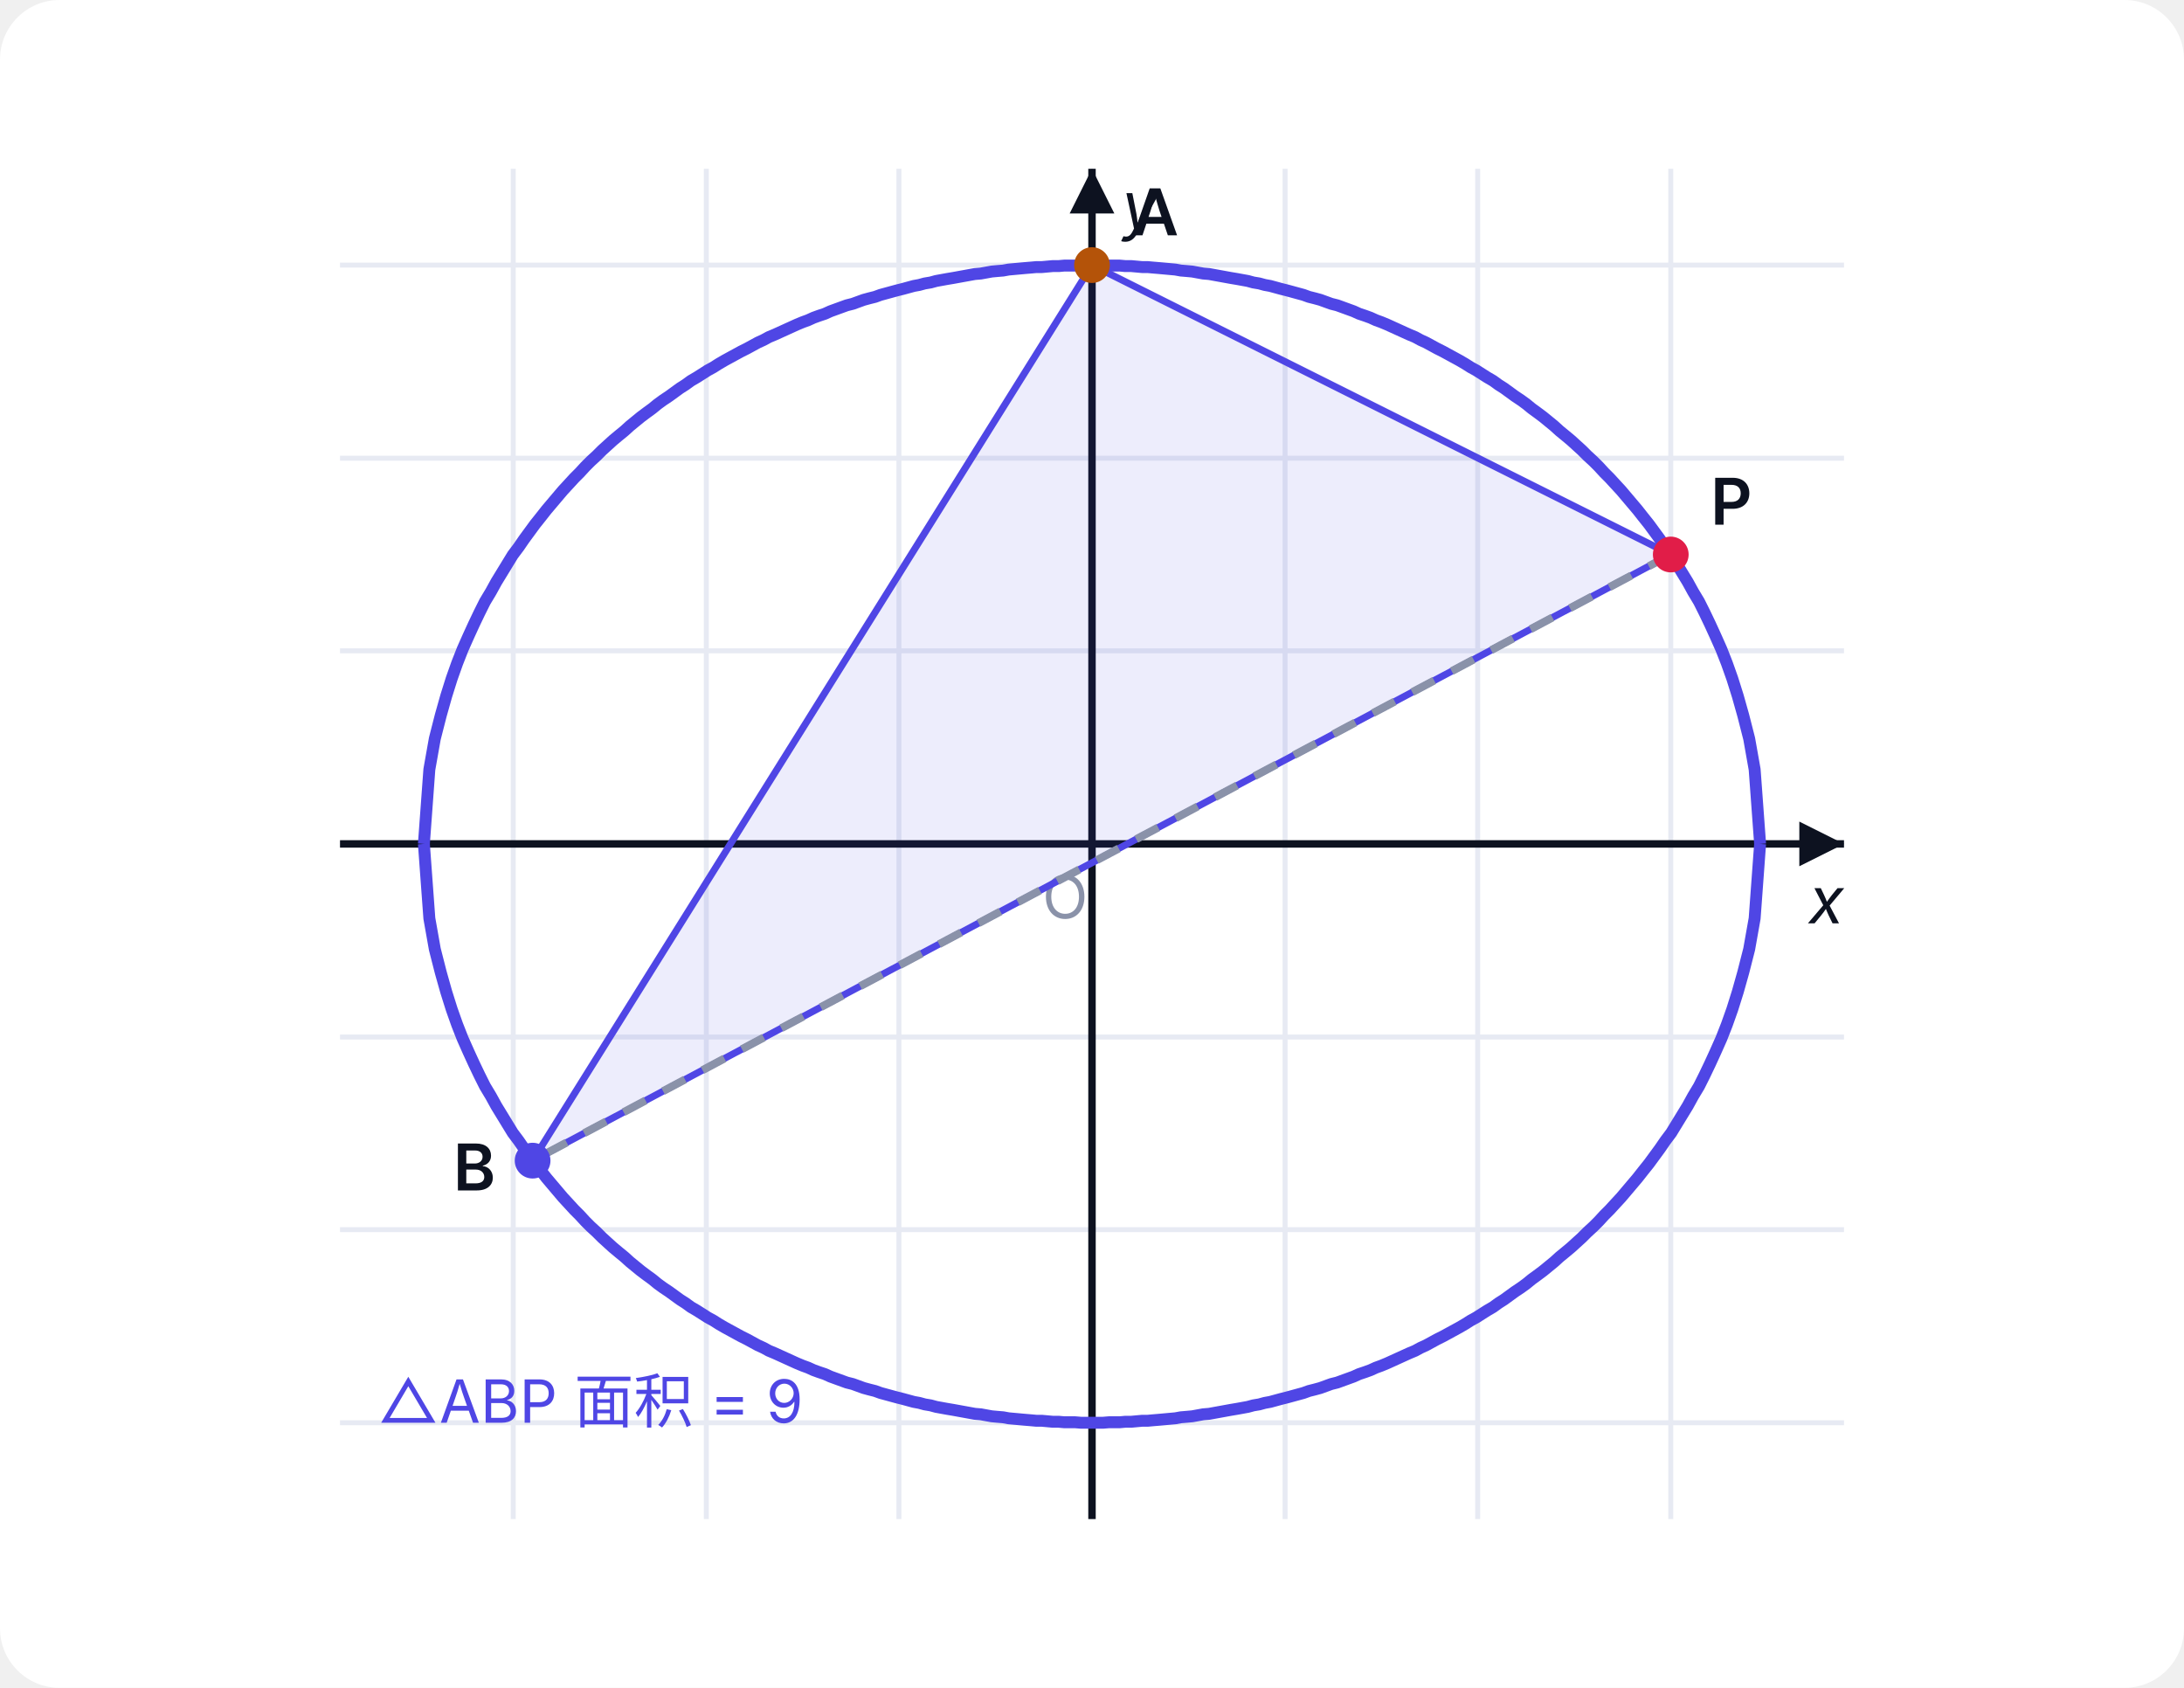
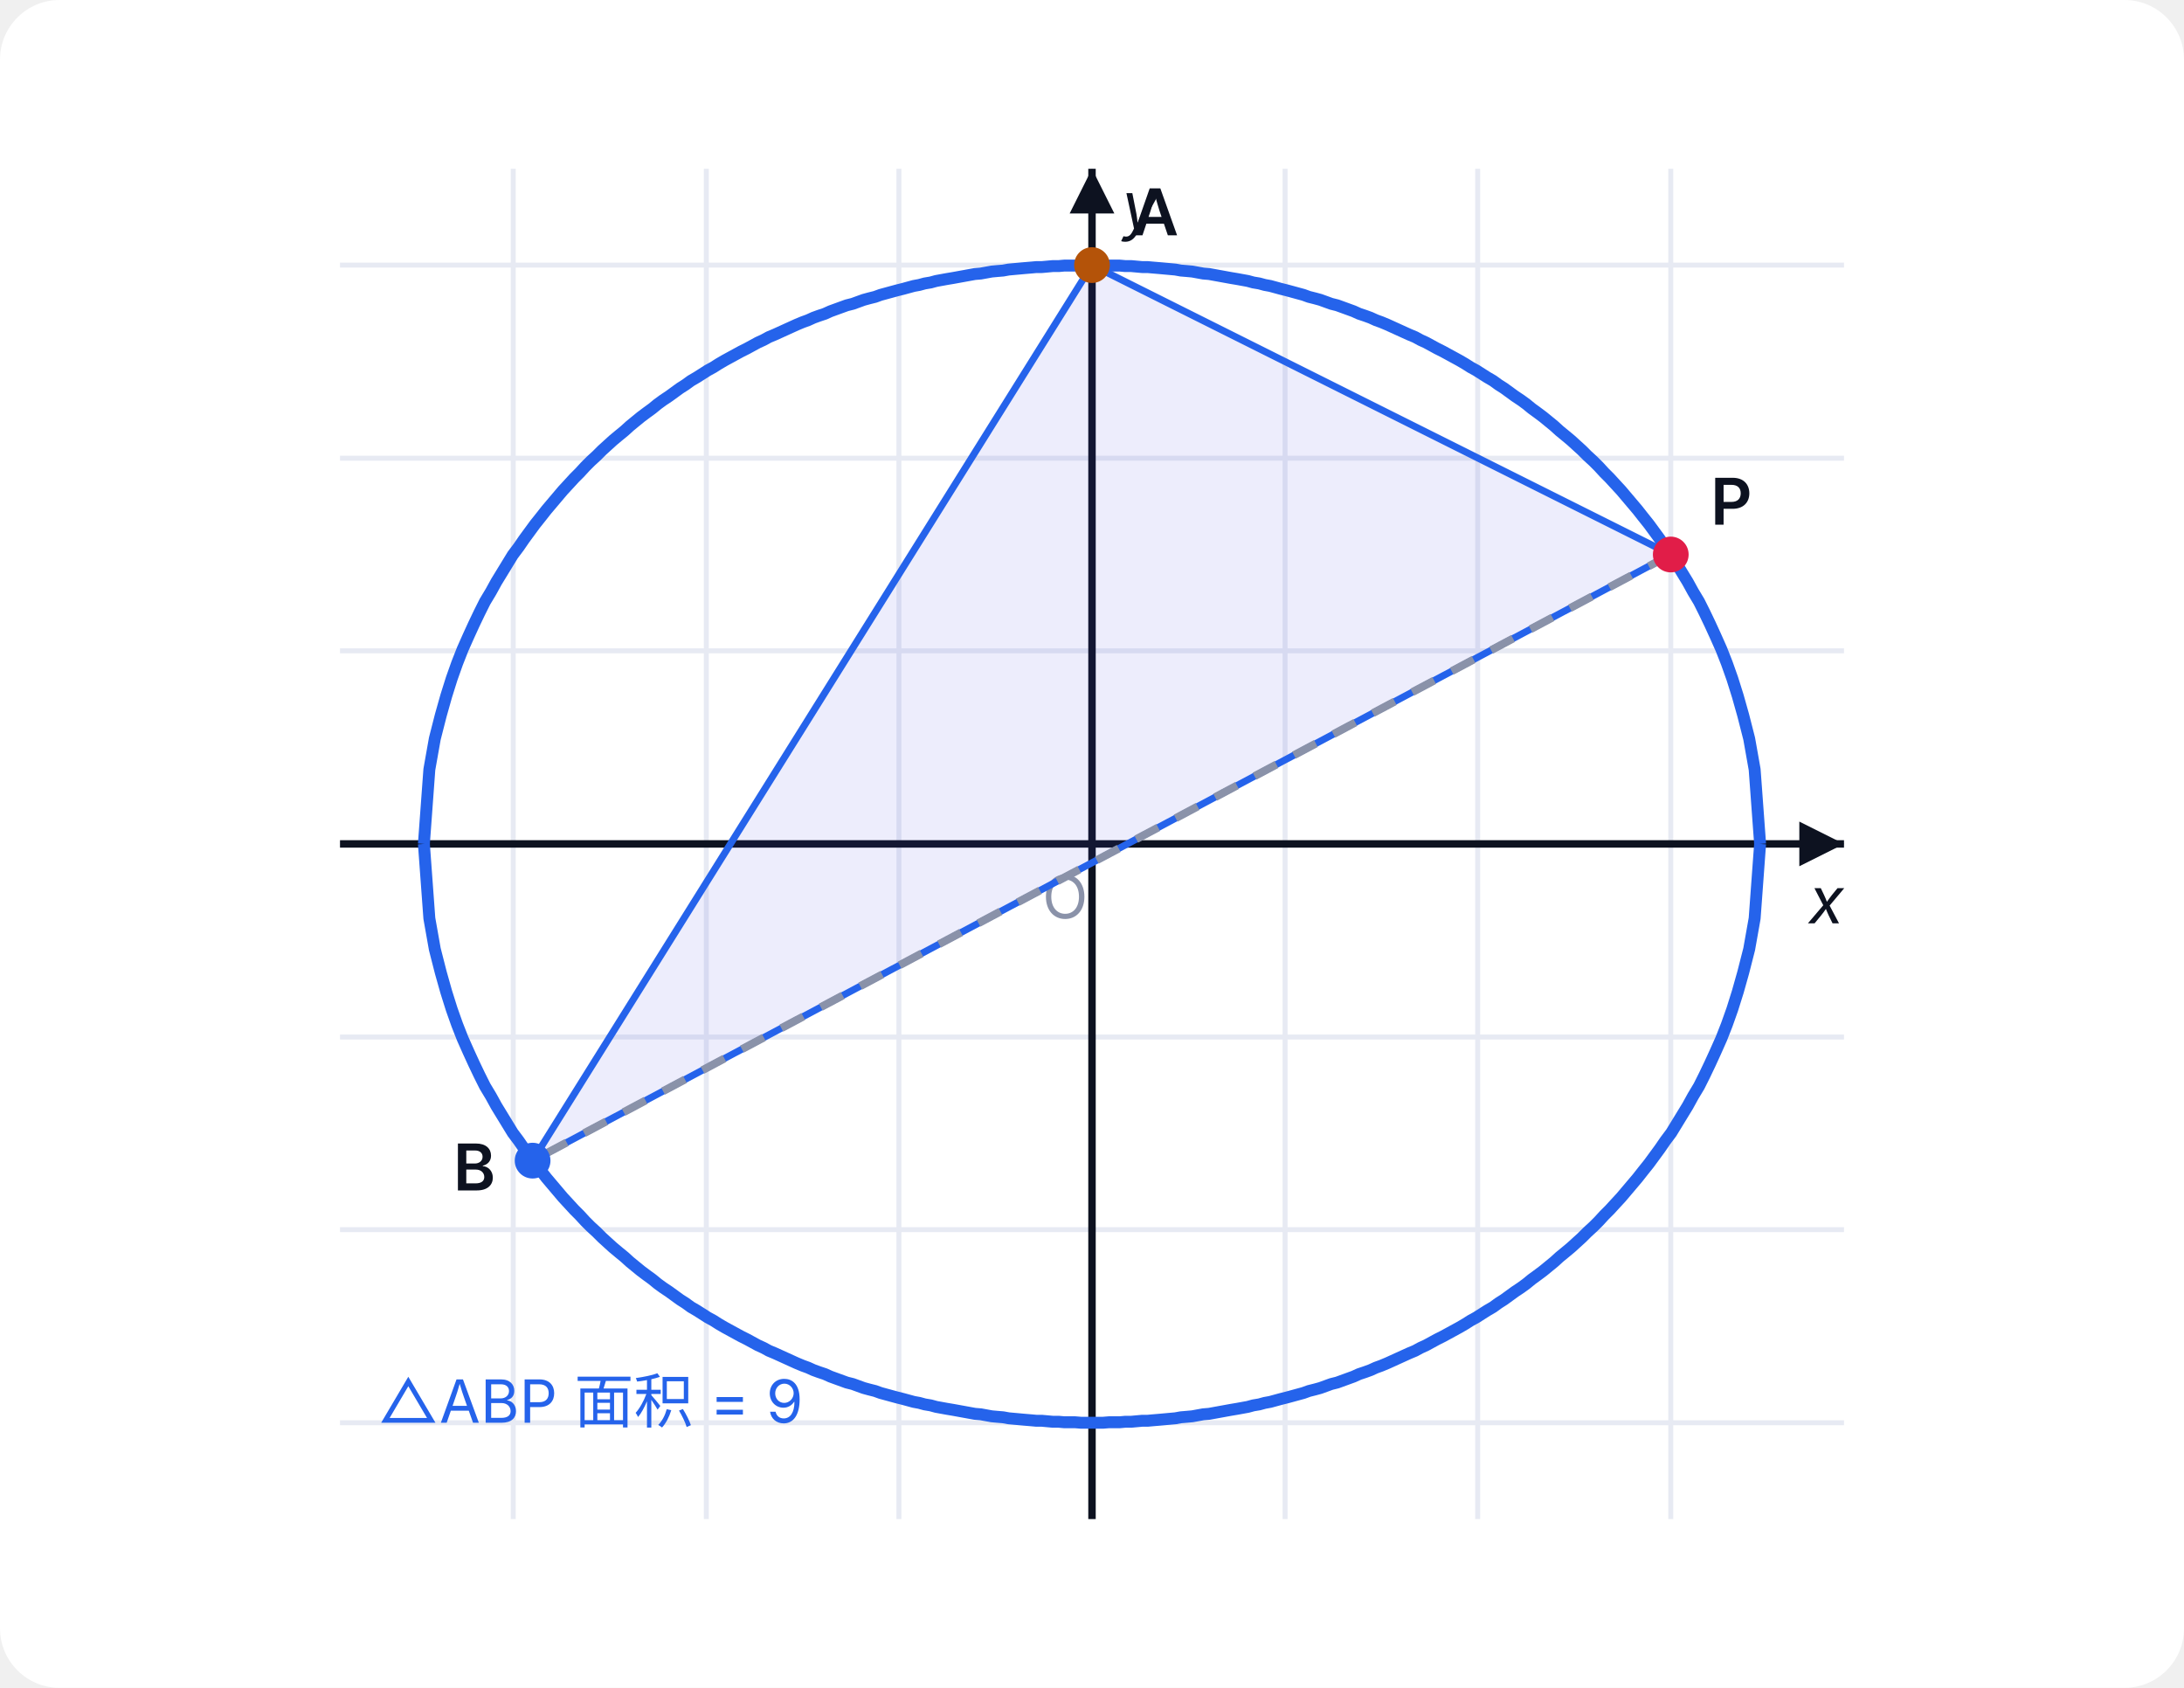
<svg xmlns="http://www.w3.org/2000/svg" viewBox="0 0 440 340" font-family="system-ui,-apple-system,'Segoe UI',sans-serif">
  <rect x="0" y="0" width="440" height="340" rx="12" fill="#fff" />
  <line x1="103.4" y1="306.0" x2="103.4" y2="34.0" stroke="#E7EAF3" stroke-width="1" />
  <line x1="142.3" y1="306.0" x2="142.3" y2="34.0" stroke="#E7EAF3" stroke-width="1" />
  <line x1="181.1" y1="306.0" x2="181.1" y2="34.0" stroke="#E7EAF3" stroke-width="1" />
  <line x1="220.0" y1="306.0" x2="220.0" y2="34.0" stroke="#E7EAF3" stroke-width="1" />
  <line x1="258.9" y1="306.0" x2="258.9" y2="34.0" stroke="#E7EAF3" stroke-width="1" />
  <line x1="297.7" y1="306.0" x2="297.7" y2="34.0" stroke="#E7EAF3" stroke-width="1" />
  <line x1="336.6" y1="306.0" x2="336.6" y2="34.0" stroke="#E7EAF3" stroke-width="1" />
  <line x1="68.5" y1="286.6" x2="371.5" y2="286.6" stroke="#E7EAF3" stroke-width="1" />
  <line x1="68.5" y1="247.7" x2="371.5" y2="247.7" stroke="#E7EAF3" stroke-width="1" />
  <line x1="68.5" y1="208.9" x2="371.5" y2="208.9" stroke="#E7EAF3" stroke-width="1" />
  <line x1="68.5" y1="170.0" x2="371.5" y2="170.0" stroke="#E7EAF3" stroke-width="1" />
  <line x1="68.5" y1="131.1" x2="371.5" y2="131.1" stroke="#E7EAF3" stroke-width="1" />
  <line x1="68.5" y1="92.3" x2="371.5" y2="92.3" stroke="#E7EAF3" stroke-width="1" />
  <line x1="68.5" y1="53.4" x2="371.5" y2="53.4" stroke="#E7EAF3" stroke-width="1" />
  <defs>
    <marker id="ah" markerWidth="8" markerHeight="8" refX="6" refY="3" orient="auto">
      <path d="M0,0 L6,3 L0,6 Z" fill="#0D1220" />
    </marker>
  </defs>
  <line x1="68.5" y1="170.0" x2="371.5" y2="170.0" stroke="#0D1220" stroke-width="1.5" marker-end="url(#ah)" />
  <line x1="220.0" y1="306.0" x2="220.0" y2="34.0" stroke="#0D1220" stroke-width="1.5" marker-end="url(#ah)" />
  <text x="371.5" y="186.0" font-size="13" fill="#0D1220" text-anchor="end" font-style="italic">x</text>
  <text x="226.0" y="46.0" font-size="13" fill="#0D1220" font-style="italic">y</text>
  <text x="210.0" y="185.0" font-size="12" fill="#8A92A9">O</text>
-   <path d="M85.4 170.0 L86.5 155.0 L87.6 148.8 L88.8 144.1 L89.9 140.2 L91.0 136.7 L92.1 133.6 L93.2 130.8 L94.4 128.1 L95.5 125.7 L96.6 123.4 L97.7 121.2 L98.9 119.2 L100.0 117.2 L101.1 115.4 L102.2 113.6 L103.3 111.8 L104.5 110.2 L105.6 108.6 L106.7 107.1 L107.8 105.6 L109.0 104.1 L110.1 102.7 L111.2 101.4 L112.3 100.1 L113.4 98.8 L114.6 97.5 L115.7 96.3 L116.8 95.2 L117.9 94.0 L119.0 92.9 L120.2 91.8 L121.3 90.7 L122.4 89.7 L123.5 88.7 L124.7 87.7 L125.8 86.8 L126.9 85.8 L128.0 84.9 L129.1 84.0 L130.3 83.1 L131.4 82.3 L132.5 81.4 L133.6 80.6 L134.8 79.8 L135.9 79.0 L137.0 78.2 L138.1 77.5 L139.2 76.7 L140.4 76.0 L141.5 75.3 L142.6 74.6 L143.7 74.0 L144.8 73.3 L146.0 72.6 L147.1 72.0 L148.2 71.4 L149.3 70.8 L150.5 70.2 L151.6 69.6 L152.7 69.0 L153.8 68.5 L154.9 67.9 L156.1 67.4 L157.2 66.9 L158.3 66.4 L159.4 65.9 L160.5 65.4 L161.7 64.9 L162.8 64.5 L163.9 64.0 L165.0 63.6 L166.2 63.2 L167.3 62.7 L168.4 62.3 L169.5 61.9 L170.6 61.5 L171.8 61.2 L172.9 60.8 L174.0 60.4 L175.1 60.1 L176.3 59.8 L177.4 59.4 L178.5 59.1 L179.6 58.8 L180.7 58.5 L181.9 58.2 L183.0 57.9 L184.1 57.6 L185.2 57.4 L186.3 57.1 L187.5 56.9 L188.6 56.6 L189.7 56.4 L190.8 56.2 L192.0 56.0 L193.1 55.8 L194.2 55.6 L195.3 55.4 L196.4 55.2 L197.6 55.1 L198.7 54.9 L199.8 54.7 L200.9 54.6 L202.1 54.5 L203.2 54.3 L204.3 54.2 L205.4 54.1 L206.5 54.0 L207.7 53.9 L208.8 53.8 L209.9 53.8 L211.0 53.7 L212.1 53.6 L213.3 53.6 L214.4 53.5 L215.5 53.5 L216.6 53.5 L217.8 53.4 L218.9 53.4 L220.0 53.4 L221.1 53.4 L222.2 53.4 L223.4 53.5 L224.5 53.5 L225.6 53.5 L226.7 53.6 L227.9 53.6 L229.0 53.7 L230.1 53.8 L231.2 53.8 L232.3 53.9 L233.5 54.0 L234.6 54.1 L235.7 54.2 L236.8 54.3 L237.9 54.5 L239.1 54.6 L240.2 54.7 L241.3 54.9 L242.4 55.1 L243.6 55.2 L244.7 55.4 L245.8 55.6 L246.9 55.8 L248.0 56.0 L249.2 56.2 L250.3 56.4 L251.4 56.6 L252.5 56.9 L253.7 57.1 L254.8 57.4 L255.9 57.6 L257.0 57.9 L258.1 58.2 L259.3 58.5 L260.4 58.8 L261.5 59.1 L262.6 59.4 L263.7 59.8 L264.9 60.1 L266.0 60.4 L267.1 60.8 L268.2 61.2 L269.4 61.5 L270.5 61.9 L271.6 62.3 L272.7 62.7 L273.8 63.2 L275.0 63.6 L276.1 64.0 L277.2 64.5 L278.3 64.9 L279.5 65.4 L280.6 65.9 L281.7 66.4 L282.8 66.9 L283.9 67.4 L285.1 67.9 L286.2 68.5 L287.3 69.0 L288.4 69.6 L289.5 70.2 L290.7 70.8 L291.8 71.4 L292.9 72.0 L294.0 72.6 L295.2 73.3 L296.3 74.0 L297.4 74.6 L298.5 75.3 L299.6 76.0 L300.8 76.7 L301.9 77.5 L303.0 78.2 L304.1 79.0 L305.2 79.8 L306.4 80.6 L307.5 81.4 L308.6 82.3 L309.7 83.1 L310.9 84.0 L312.0 84.9 L313.1 85.8 L314.2 86.8 L315.3 87.7 L316.5 88.7 L317.6 89.7 L318.7 90.7 L319.8 91.8 L321.0 92.9 L322.1 94.0 L323.2 95.2 L324.3 96.3 L325.4 97.5 L326.6 98.8 L327.7 100.1 L328.8 101.4 L329.9 102.7 L331.0 104.1 L332.2 105.6 L333.3 107.1 L334.4 108.6 L335.5 110.2 L336.7 111.8 L337.8 113.6 L338.9 115.4 L340.0 117.2 L341.1 119.2 L342.3 121.2 L343.4 123.4 L344.5 125.7 L345.6 128.1 L346.8 130.8 L347.9 133.6 L349.0 136.7 L350.1 140.2 L351.2 144.1 L352.4 148.8 L353.5 155.0 L354.6 170.0 " fill="none" stroke="#4F46E5" stroke-width="2.4" stroke-linejoin="round" />
-   <path d="M85.4 170.0 L86.5 185.0 L87.6 191.2 L88.8 195.9 L89.9 199.8 L91.0 203.3 L92.1 206.4 L93.2 209.2 L94.4 211.9 L95.5 214.3 L96.6 216.6 L97.7 218.8 L98.9 220.8 L100.0 222.8 L101.1 224.6 L102.2 226.4 L103.3 228.2 L104.5 229.8 L105.6 231.4 L106.7 232.9 L107.8 234.4 L109.0 235.9 L110.1 237.3 L111.2 238.6 L112.3 239.9 L113.4 241.2 L114.6 242.5 L115.7 243.7 L116.8 244.8 L117.9 246.0 L119.0 247.1 L120.2 248.2 L121.3 249.3 L122.4 250.3 L123.5 251.3 L124.7 252.3 L125.8 253.2 L126.9 254.2 L128.0 255.1 L129.1 256.0 L130.3 256.9 L131.4 257.7 L132.5 258.6 L133.6 259.4 L134.8 260.2 L135.9 261.0 L137.0 261.8 L138.1 262.5 L139.2 263.3 L140.4 264.0 L141.5 264.7 L142.6 265.4 L143.7 266.0 L144.8 266.7 L146.0 267.4 L147.1 268.0 L148.2 268.6 L149.3 269.2 L150.5 269.8 L151.6 270.4 L152.7 271.0 L153.8 271.5 L154.9 272.1 L156.1 272.6 L157.2 273.1 L158.3 273.6 L159.4 274.1 L160.5 274.6 L161.7 275.1 L162.8 275.5 L163.9 276.0 L165.0 276.4 L166.2 276.8 L167.3 277.3 L168.4 277.7 L169.5 278.1 L170.6 278.5 L171.8 278.8 L172.9 279.2 L174.0 279.6 L175.1 279.9 L176.3 280.2 L177.4 280.6 L178.5 280.9 L179.6 281.2 L180.7 281.5 L181.9 281.8 L183.0 282.1 L184.1 282.4 L185.2 282.6 L186.3 282.9 L187.5 283.1 L188.6 283.4 L189.7 283.6 L190.8 283.8 L192.0 284.0 L193.1 284.2 L194.2 284.4 L195.3 284.6 L196.4 284.8 L197.6 284.9 L198.7 285.1 L199.8 285.3 L200.9 285.4 L202.1 285.5 L203.2 285.7 L204.3 285.8 L205.4 285.9 L206.5 286.0 L207.7 286.1 L208.8 286.2 L209.9 286.2 L211.0 286.3 L212.1 286.4 L213.3 286.4 L214.4 286.5 L215.5 286.5 L216.6 286.5 L217.8 286.6 L218.9 286.6 L220.0 286.6 L221.1 286.6 L222.2 286.6 L223.4 286.5 L224.5 286.5 L225.6 286.5 L226.7 286.4 L227.9 286.4 L229.0 286.3 L230.1 286.2 L231.2 286.2 L232.3 286.1 L233.5 286.0 L234.6 285.9 L235.7 285.8 L236.8 285.7 L237.9 285.5 L239.1 285.4 L240.2 285.3 L241.3 285.1 L242.4 284.9 L243.6 284.8 L244.7 284.6 L245.8 284.4 L246.9 284.2 L248.0 284.0 L249.2 283.8 L250.3 283.6 L251.4 283.4 L252.5 283.1 L253.7 282.9 L254.8 282.6 L255.9 282.4 L257.0 282.1 L258.1 281.8 L259.3 281.5 L260.4 281.2 L261.5 280.9 L262.6 280.6 L263.7 280.2 L264.9 279.9 L266.0 279.6 L267.1 279.2 L268.2 278.8 L269.4 278.5 L270.5 278.1 L271.6 277.7 L272.7 277.3 L273.8 276.8 L275.0 276.4 L276.1 276.0 L277.2 275.5 L278.3 275.1 L279.5 274.6 L280.6 274.1 L281.7 273.6 L282.8 273.1 L283.9 272.6 L285.1 272.1 L286.2 271.5 L287.3 271.0 L288.4 270.4 L289.5 269.8 L290.7 269.2 L291.8 268.6 L292.9 268.0 L294.0 267.4 L295.2 266.7 L296.3 266.0 L297.4 265.4 L298.5 264.7 L299.6 264.0 L300.8 263.3 L301.9 262.5 L303.0 261.8 L304.1 261.0 L305.2 260.2 L306.4 259.4 L307.5 258.6 L308.6 257.7 L309.7 256.9 L310.9 256.0 L312.0 255.1 L313.1 254.2 L314.2 253.2 L315.3 252.3 L316.5 251.3 L317.6 250.3 L318.7 249.3 L319.8 248.2 L321.0 247.1 L322.1 246.0 L323.2 244.8 L324.3 243.7 L325.4 242.5 L326.6 241.2 L327.7 239.9 L328.8 238.6 L329.9 237.3 L331.0 235.9 L332.2 234.4 L333.3 232.9 L334.4 231.4 L335.5 229.8 L336.7 228.2 L337.8 226.4 L338.9 224.6 L340.0 222.8 L341.1 220.8 L342.3 218.8 L343.4 216.6 L344.5 214.3 L345.6 211.9 L346.8 209.2 L347.9 206.4 L349.0 203.3 L350.1 199.8 L351.2 195.9 L352.4 191.2 L353.5 185.0 L354.6 170.0 " fill="none" stroke="#4F46E5" stroke-width="2.4" stroke-linejoin="round" />
-   <path d="M220.0 53.4 L336.6 111.7 L107.3 233.8 Z" fill="rgba(79,70,229,0.10)" stroke="#4F46E5" stroke-width="1.4" />
+   <path d="M85.4 170.0 L86.5 155.0 L87.6 148.8 L88.8 144.1 L89.9 140.2 L91.0 136.7 L92.1 133.6 L93.2 130.8 L94.4 128.1 L95.5 125.7 L96.6 123.4 L97.7 121.2 L98.9 119.2 L100.0 117.2 L101.1 115.4 L102.2 113.6 L103.3 111.8 L104.5 110.2 L105.6 108.6 L106.7 107.1 L107.8 105.6 L109.0 104.1 L110.1 102.7 L111.2 101.4 L112.3 100.1 L113.4 98.8 L114.6 97.5 L115.7 96.3 L116.8 95.2 L117.9 94.0 L119.0 92.9 L120.2 91.8 L121.3 90.7 L122.4 89.7 L123.5 88.7 L124.7 87.7 L125.8 86.8 L126.9 85.8 L128.0 84.9 L129.1 84.0 L130.3 83.1 L131.4 82.3 L132.5 81.4 L133.6 80.6 L134.8 79.8 L135.9 79.0 L137.0 78.2 L138.1 77.5 L139.2 76.7 L140.4 76.0 L141.5 75.3 L142.6 74.6 L143.7 74.0 L144.8 73.3 L146.0 72.6 L147.1 72.0 L148.2 71.4 L149.3 70.8 L150.5 70.2 L151.6 69.6 L152.7 69.0 L153.8 68.5 L154.9 67.9 L156.1 67.4 L157.2 66.9 L158.3 66.4 L159.4 65.9 L160.5 65.4 L161.7 64.9 L162.8 64.5 L163.9 64.0 L165.0 63.6 L166.2 63.2 L167.3 62.7 L168.4 62.3 L169.5 61.9 L170.6 61.5 L171.8 61.2 L172.9 60.8 L174.0 60.4 L175.1 60.1 L176.3 59.8 L177.4 59.4 L178.5 59.1 L179.6 58.8 L180.7 58.5 L181.9 58.2 L183.0 57.9 L184.1 57.6 L185.2 57.4 L186.3 57.1 L187.5 56.9 L188.6 56.6 L189.7 56.4 L190.8 56.2 L192.0 56.0 L193.1 55.8 L194.2 55.6 L195.3 55.4 L196.4 55.2 L197.6 55.1 L198.7 54.9 L199.8 54.7 L200.9 54.6 L202.1 54.5 L203.2 54.3 L204.3 54.2 L205.4 54.1 L206.5 54.0 L207.7 53.9 L208.8 53.8 L209.9 53.8 L211.0 53.7 L212.1 53.6 L213.3 53.6 L214.4 53.5 L215.5 53.5 L216.6 53.5 L217.8 53.4 L218.9 53.4 L220.0 53.4 L221.1 53.4 L222.2 53.4 L223.4 53.5 L224.5 53.5 L225.6 53.5 L226.7 53.6 L227.9 53.6 L229.0 53.7 L230.1 53.8 L231.2 53.8 L232.3 53.9 L233.5 54.0 L234.6 54.1 L235.7 54.2 L236.8 54.3 L237.9 54.5 L239.1 54.6 L240.2 54.7 L241.3 54.9 L242.4 55.1 L243.6 55.2 L244.7 55.4 L245.8 55.6 L246.9 55.8 L248.0 56.0 L249.2 56.2 L250.3 56.4 L251.4 56.6 L252.5 56.9 L253.7 57.1 L254.8 57.4 L255.9 57.6 L257.0 57.9 L258.1 58.2 L259.3 58.5 L260.4 58.8 L261.5 59.1 L262.6 59.4 L263.7 59.8 L264.9 60.1 L266.0 60.4 L267.1 60.8 L268.2 61.2 L269.4 61.5 L270.5 61.9 L271.6 62.3 L272.7 62.7 L273.8 63.2 L275.0 63.6 L276.1 64.0 L277.2 64.5 L278.3 64.9 L279.5 65.4 L280.6 65.9 L281.7 66.4 L282.8 66.9 L283.9 67.4 L285.1 67.9 L286.2 68.5 L287.3 69.0 L288.4 69.6 L289.5 70.2 L290.7 70.8 L291.8 71.4 L292.9 72.0 L294.0 72.6 L295.2 73.3 L296.3 74.0 L297.4 74.6 L298.5 75.3 L299.6 76.0 L300.8 76.7 L301.9 77.5 L303.0 78.2 L304.1 79.0 L305.2 79.8 L306.4 80.6 L307.5 81.4 L308.6 82.3 L309.7 83.1 L310.9 84.0 L312.0 84.9 L313.1 85.8 L314.2 86.8 L315.3 87.7 L316.5 88.7 L317.6 89.7 L318.7 90.7 L319.8 91.8 L321.0 92.9 L322.1 94.0 L323.2 95.2 L324.3 96.3 L325.4 97.5 L326.6 98.8 L327.7 100.1 L328.8 101.4 L329.9 102.7 L331.0 104.1 L332.2 105.6 L333.3 107.1 L334.4 108.6 L335.5 110.2 L336.7 111.8 L337.8 113.6 L338.9 115.4 L340.0 117.2 L341.1 119.2 L342.3 121.2 L343.4 123.4 L344.5 125.7 L345.6 128.1 L346.8 130.8 L347.9 133.6 L349.0 136.7 L350.1 140.2 L351.2 144.1 L352.4 148.8 L353.5 155.0 L354.6 170.0 " fill="none" stroke="#2563EB" stroke-width="2.4" stroke-linejoin="round" />
+   <path d="M85.4 170.0 L86.5 185.0 L87.6 191.2 L88.8 195.9 L89.9 199.8 L91.0 203.3 L92.1 206.4 L93.2 209.2 L94.4 211.9 L95.5 214.3 L96.6 216.6 L97.7 218.8 L98.9 220.8 L100.0 222.8 L101.1 224.6 L102.2 226.4 L103.3 228.2 L104.5 229.8 L105.6 231.4 L106.7 232.9 L107.8 234.4 L109.0 235.9 L110.1 237.3 L111.2 238.6 L112.3 239.9 L113.4 241.2 L114.6 242.5 L115.7 243.7 L116.8 244.8 L117.9 246.0 L119.0 247.1 L120.2 248.2 L121.3 249.3 L122.4 250.3 L123.5 251.3 L124.7 252.3 L125.8 253.2 L126.9 254.2 L128.0 255.1 L129.1 256.0 L130.3 256.9 L131.4 257.7 L132.5 258.6 L133.6 259.4 L134.8 260.2 L135.9 261.0 L137.0 261.8 L138.1 262.5 L139.2 263.3 L140.4 264.0 L141.5 264.7 L142.6 265.4 L143.7 266.0 L144.8 266.7 L146.0 267.4 L147.1 268.0 L148.2 268.6 L149.3 269.2 L150.5 269.8 L151.6 270.4 L152.7 271.0 L153.8 271.5 L154.9 272.1 L156.1 272.6 L157.2 273.1 L158.3 273.6 L159.4 274.1 L160.5 274.6 L161.7 275.1 L162.8 275.5 L163.9 276.0 L165.0 276.4 L166.2 276.8 L167.3 277.3 L168.4 277.7 L169.5 278.1 L170.6 278.5 L171.8 278.8 L172.9 279.2 L174.0 279.6 L175.1 279.9 L176.3 280.2 L177.4 280.6 L178.5 280.9 L179.6 281.2 L180.7 281.5 L181.9 281.8 L183.0 282.1 L184.1 282.4 L185.2 282.6 L186.3 282.9 L187.5 283.1 L188.6 283.4 L189.7 283.6 L190.8 283.8 L192.0 284.0 L193.1 284.2 L194.2 284.4 L195.3 284.6 L196.4 284.8 L197.6 284.9 L198.7 285.1 L199.8 285.3 L200.9 285.4 L202.1 285.5 L203.2 285.7 L204.3 285.8 L205.4 285.9 L206.5 286.0 L207.7 286.1 L208.8 286.2 L209.9 286.2 L211.0 286.3 L212.1 286.4 L213.3 286.4 L214.4 286.5 L215.5 286.5 L216.6 286.5 L217.8 286.6 L218.9 286.6 L220.0 286.6 L221.1 286.6 L222.2 286.6 L223.4 286.5 L224.5 286.5 L225.6 286.5 L226.7 286.4 L227.9 286.4 L229.0 286.3 L230.1 286.2 L231.2 286.2 L232.3 286.1 L233.5 286.0 L234.6 285.9 L235.7 285.8 L236.8 285.7 L237.9 285.5 L239.1 285.4 L240.2 285.3 L241.3 285.1 L242.4 284.9 L243.6 284.8 L244.7 284.6 L245.8 284.4 L246.9 284.2 L248.0 284.0 L249.2 283.8 L250.3 283.6 L251.4 283.4 L252.5 283.1 L253.7 282.9 L254.8 282.6 L255.9 282.4 L257.0 282.1 L258.1 281.8 L259.3 281.5 L260.4 281.2 L261.5 280.9 L262.6 280.6 L263.7 280.2 L264.9 279.9 L266.0 279.6 L267.1 279.2 L268.2 278.8 L269.4 278.5 L270.5 278.1 L271.6 277.7 L272.7 277.3 L273.8 276.8 L275.0 276.4 L276.1 276.0 L277.2 275.5 L278.3 275.1 L279.5 274.6 L280.6 274.1 L281.7 273.6 L282.8 273.1 L283.9 272.6 L285.1 272.1 L286.2 271.5 L287.3 271.0 L288.4 270.4 L289.5 269.8 L290.7 269.2 L291.8 268.6 L292.9 268.0 L294.0 267.4 L295.2 266.7 L296.3 266.0 L297.4 265.4 L298.5 264.7 L299.6 264.0 L300.8 263.3 L301.9 262.5 L303.0 261.8 L304.1 261.0 L305.2 260.2 L306.4 259.4 L307.5 258.6 L308.6 257.7 L309.7 256.9 L310.9 256.0 L312.0 255.1 L313.1 254.2 L314.2 253.2 L315.3 252.3 L316.5 251.3 L317.6 250.3 L318.7 249.3 L319.8 248.2 L321.0 247.1 L322.1 246.0 L323.2 244.8 L324.3 243.7 L325.4 242.5 L326.6 241.2 L327.7 239.9 L328.8 238.6 L329.9 237.3 L331.0 235.9 L332.2 234.4 L333.3 232.9 L334.4 231.4 L335.5 229.8 L336.7 228.2 L337.8 226.4 L338.9 224.6 L340.0 222.8 L341.1 220.8 L342.3 218.8 L343.4 216.6 L344.5 214.3 L345.6 211.9 L346.8 209.2 L347.9 206.4 L349.0 203.3 L350.1 199.8 L351.2 195.9 L352.4 191.2 L353.5 185.0 L354.6 170.0 " fill="none" stroke="#2563EB" stroke-width="2.4" stroke-linejoin="round" />
+   <path d="M220.0 53.4 L336.6 111.7 L107.3 233.8 Z" fill="rgba(79,70,229,0.10)" stroke="#2563EB" stroke-width="1.4" />
  <line x1="336.6" y1="111.7" x2="107.3" y2="233.8" stroke="#8A92A9" stroke-width="1.6" stroke-dasharray="5 4" />
  <circle cx="220.0" cy="53.4" r="3.6" fill="#B45309" />
  <text x="228.0" y="47.4" font-size="13" fill="#0D1220" font-weight="600">A</text>
  <circle cx="336.6" cy="111.7" r="3.6" fill="#E11D48" />
  <text x="344.6" y="105.7" font-size="13" fill="#0D1220" font-weight="600">P</text>
-   <circle cx="107.3" cy="233.8" r="3.6" fill="#4F46E5" />
+   <circle cx="107.3" cy="233.8" r="3.6" fill="#2563EB" />
  <text x="91.3" y="239.8" font-size="13" fill="#0D1220" font-weight="600">B</text>
-   <text x="76.2" y="286.6" font-size="12" fill="#4F46E5">△ABP 面积 = 9</text>
+   <text x="76.2" y="286.6" font-size="12" fill="#2563EB">△ABP 面积 = 9</text>
</svg>
